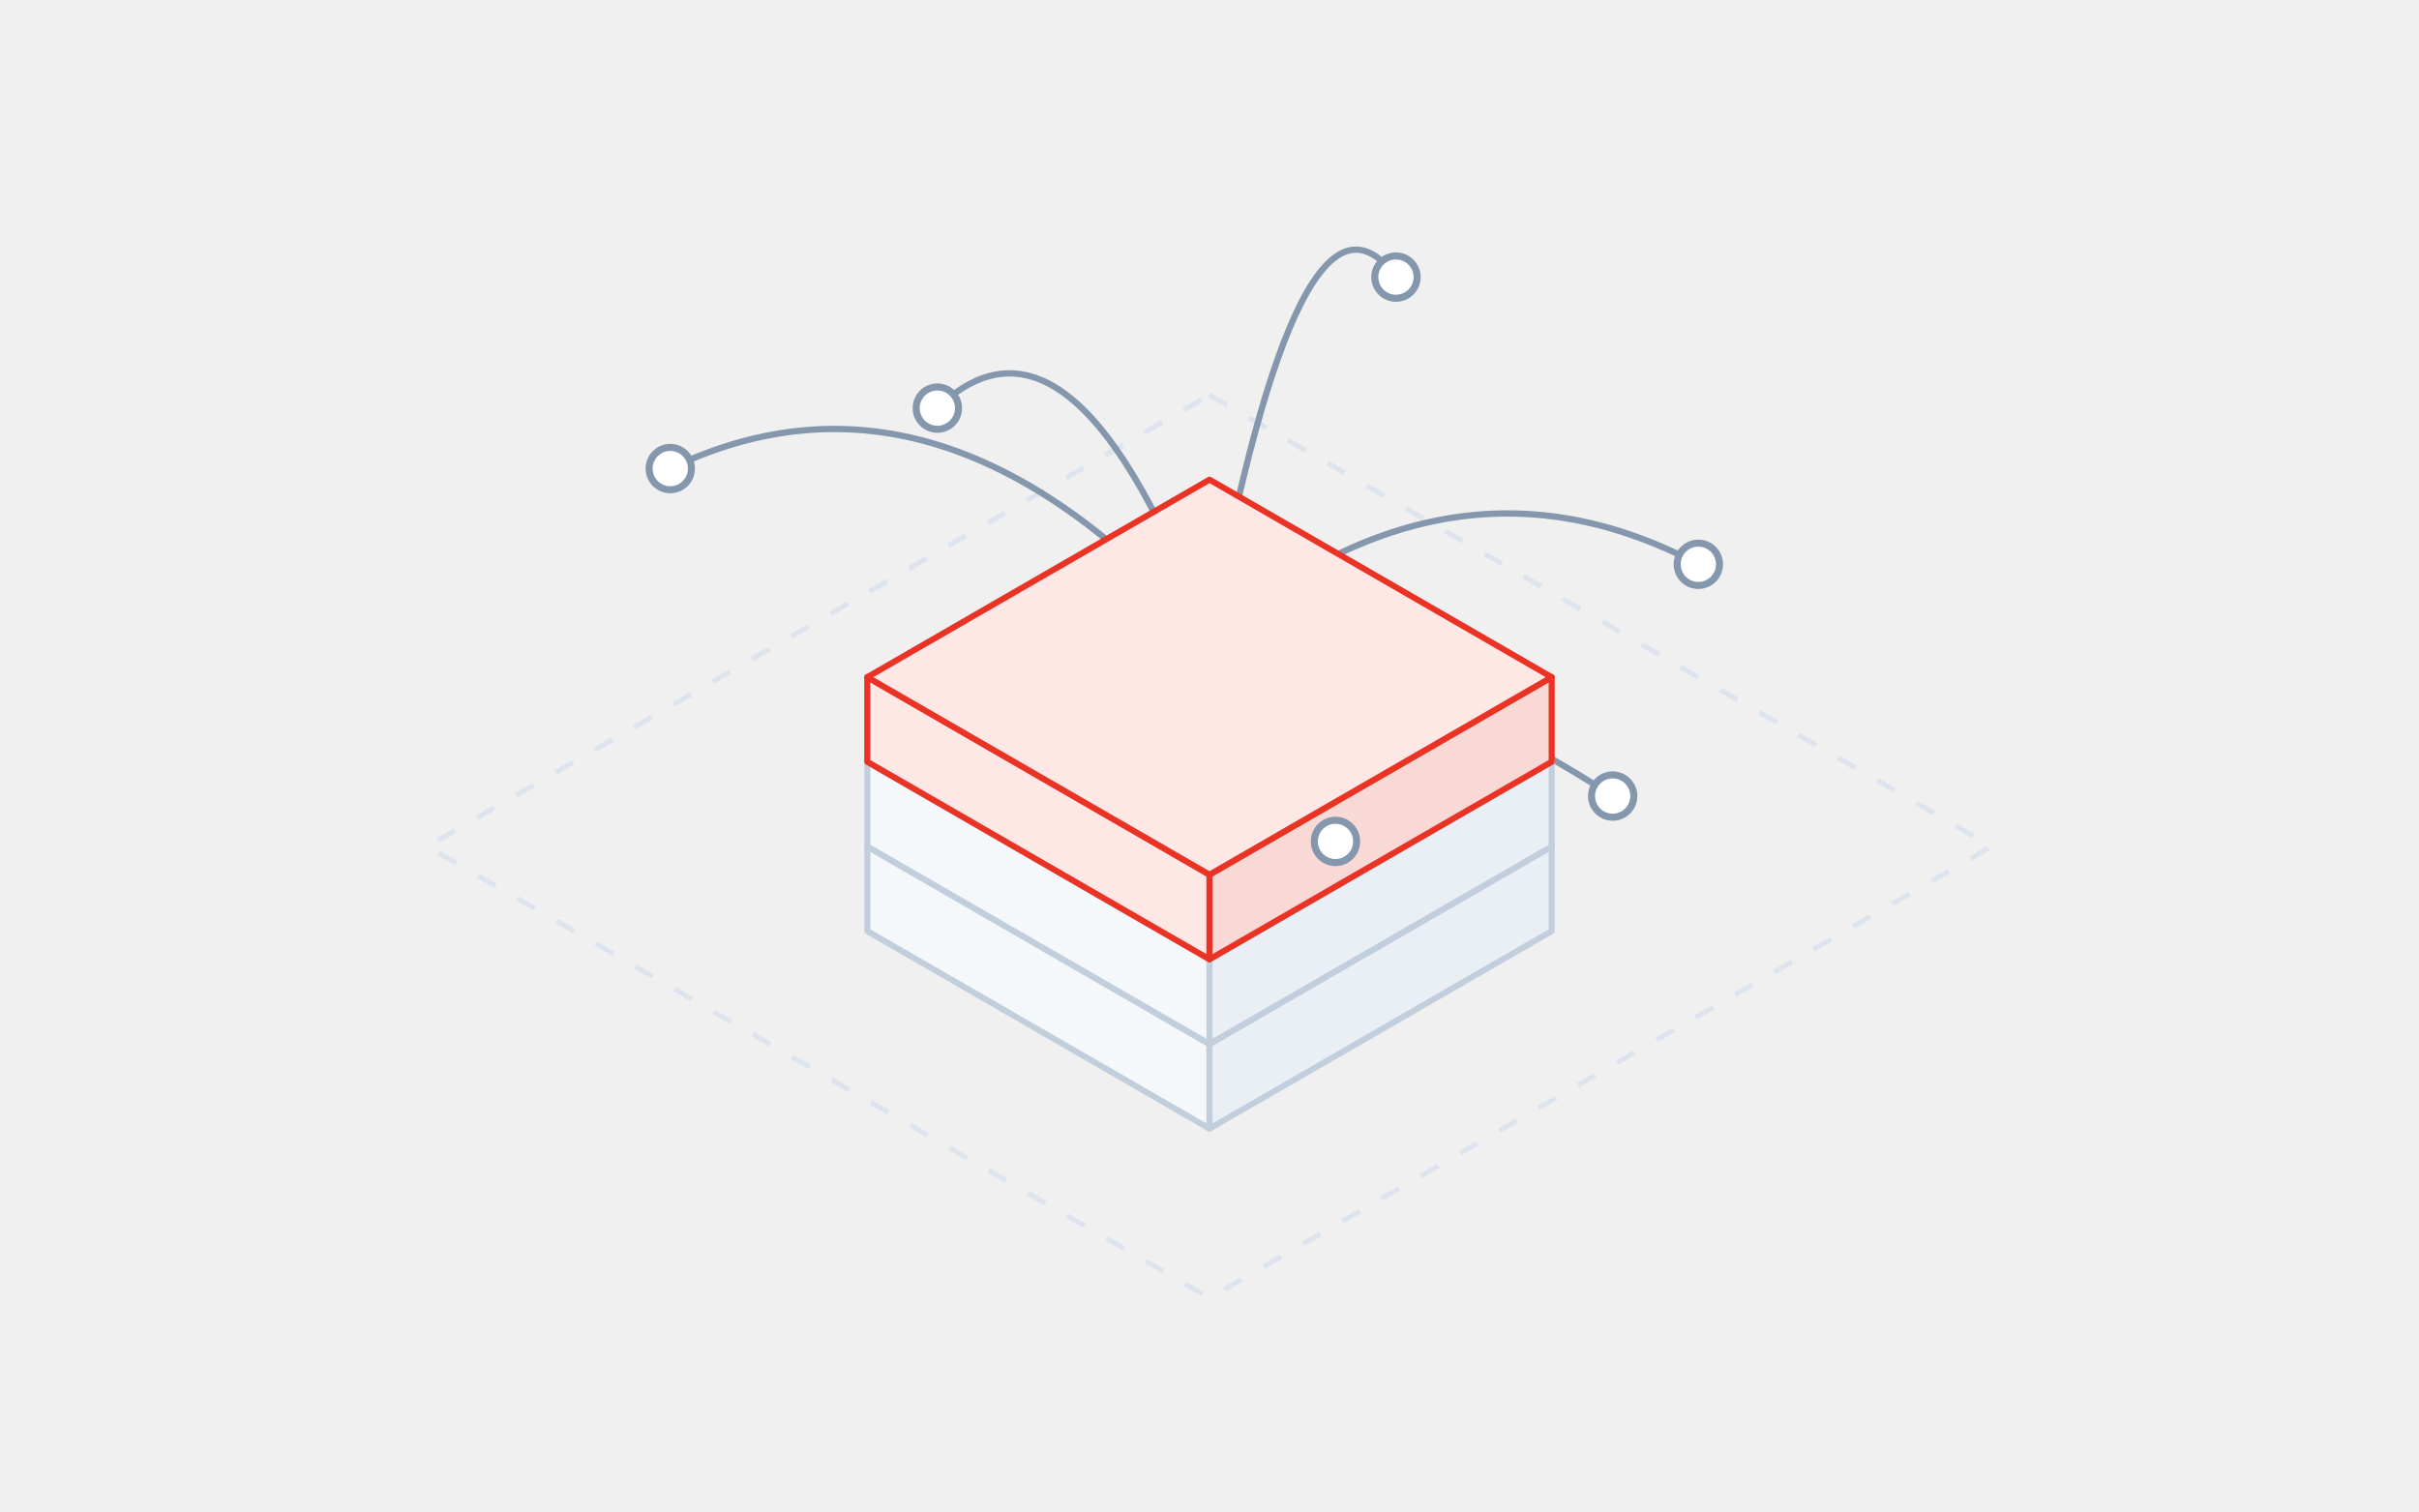
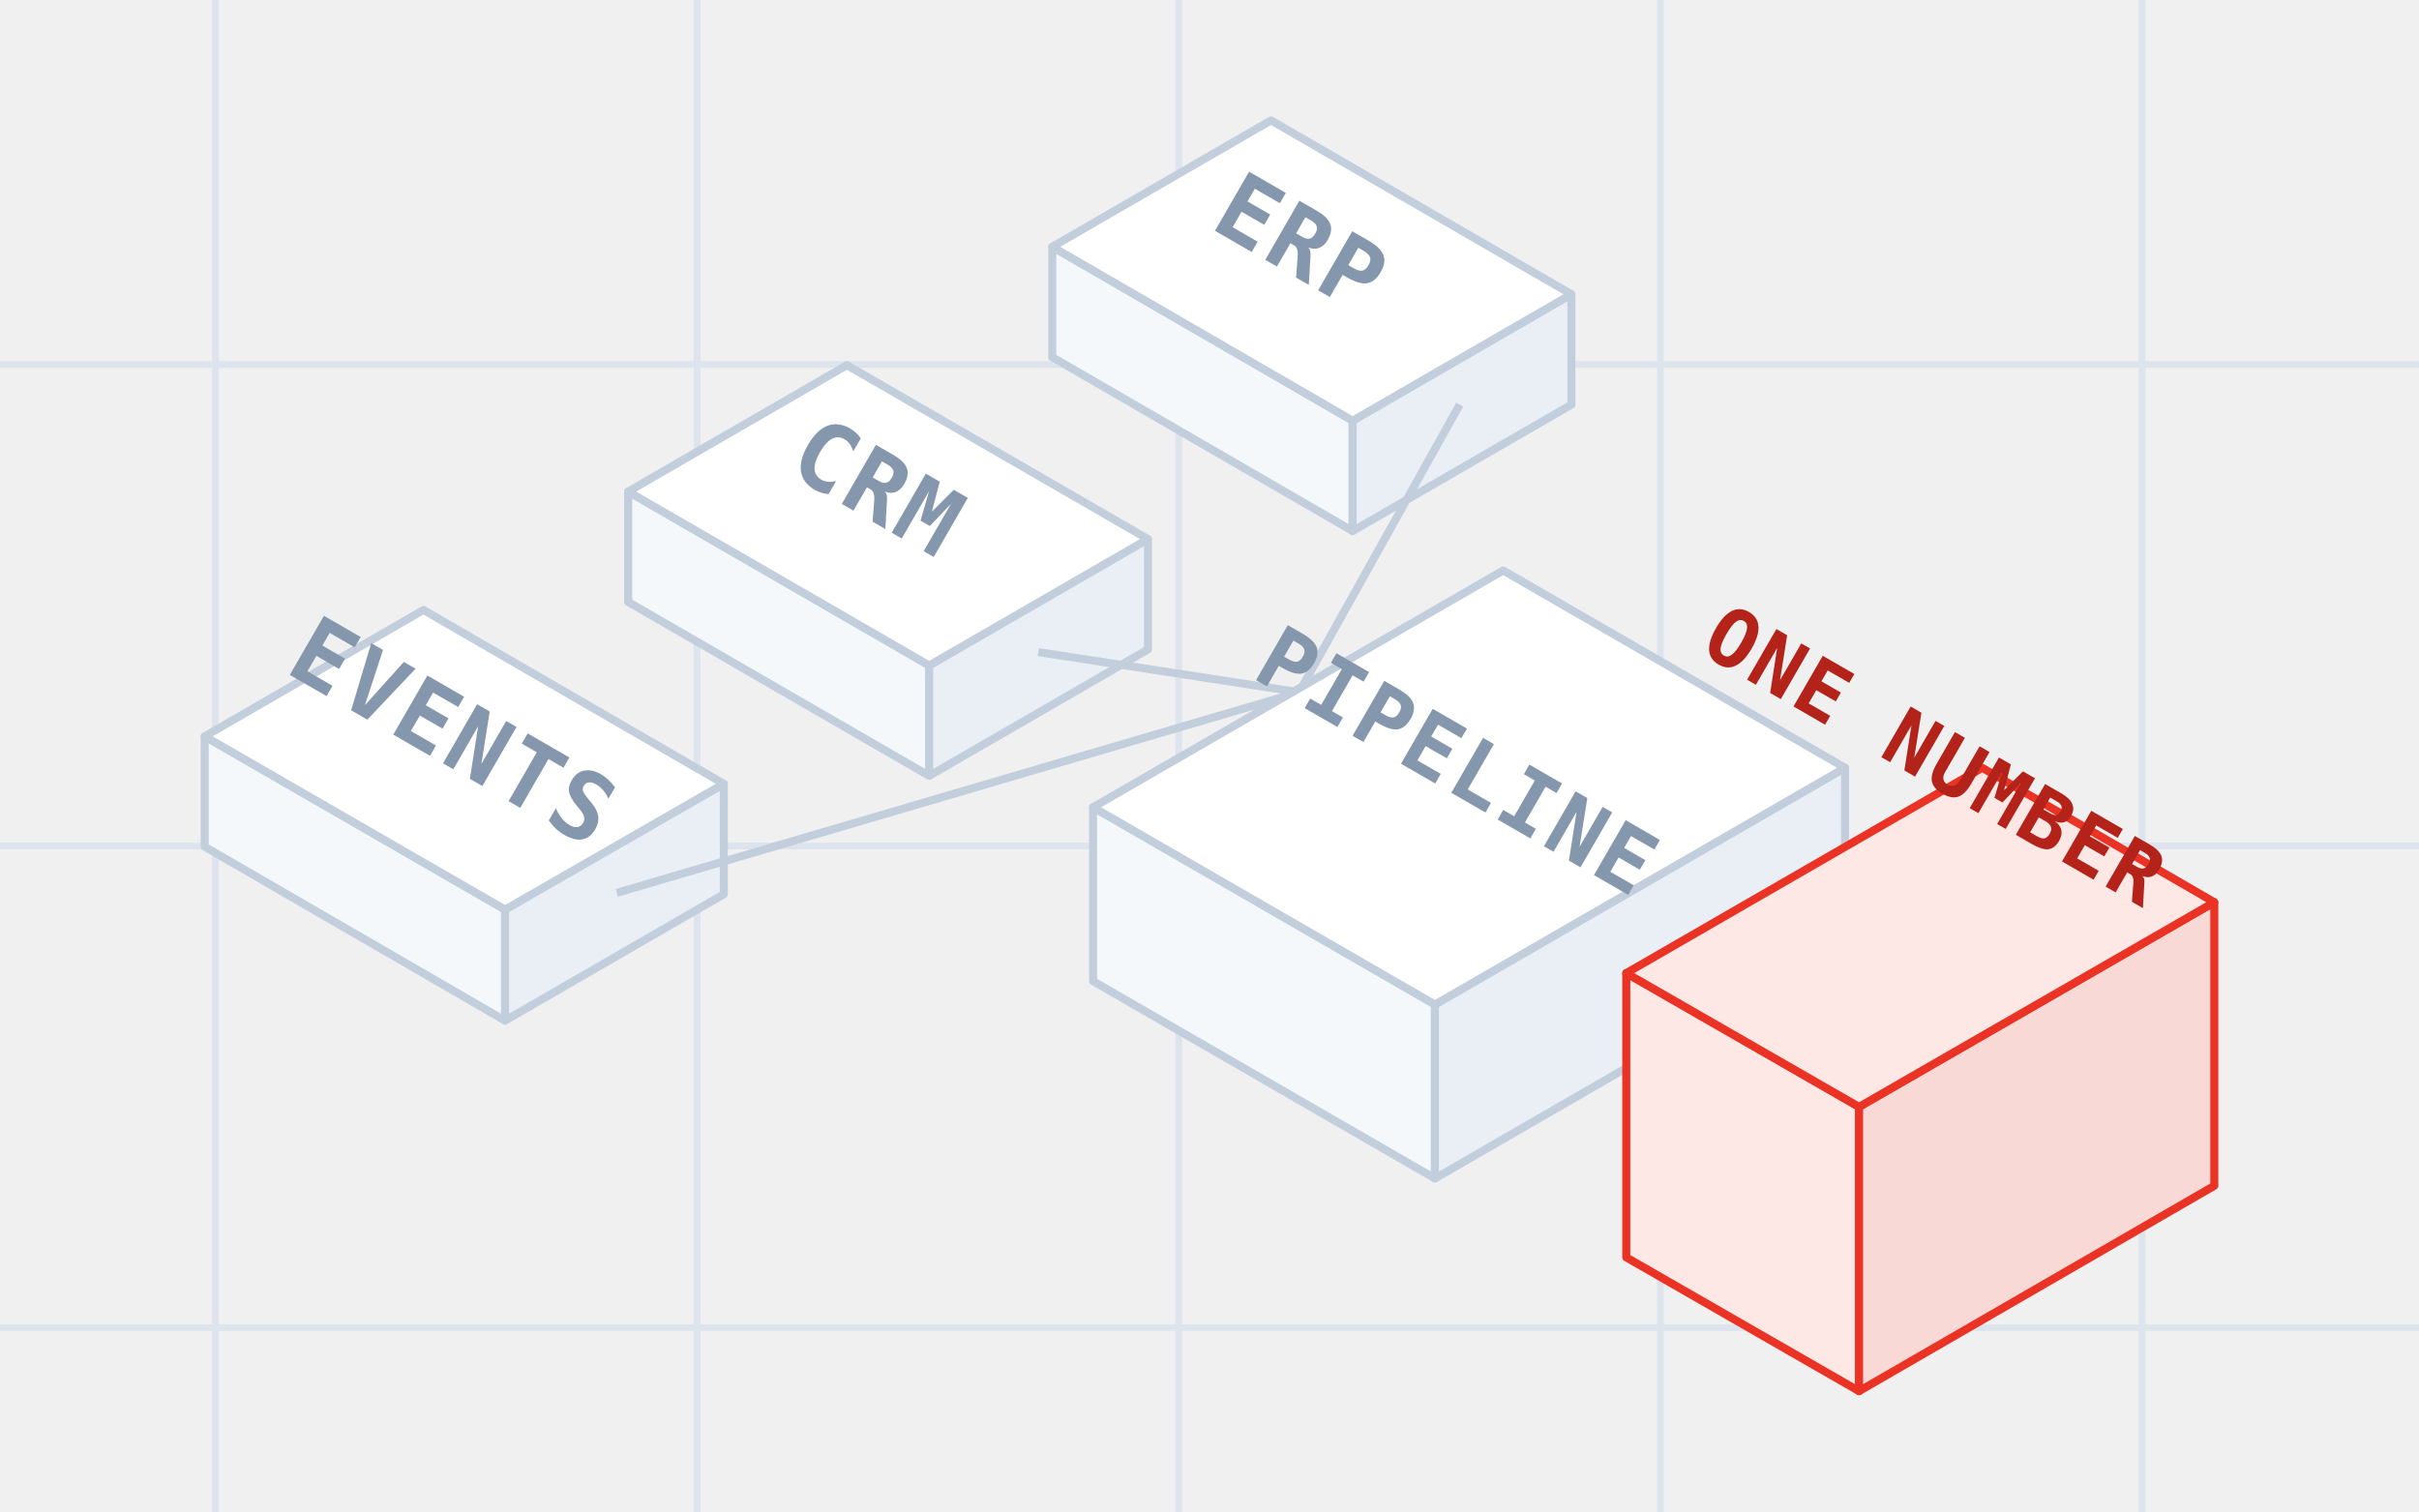
- <svg xmlns="http://www.w3.org/2000/svg" viewBox="0 0 480 300" width="480" height="300" fill="none" role="presentation">
+ <svg xmlns="http://www.w3.org/2000/svg" viewBox="39.8 17.5 361.6 226.0" width="480" height="300" fill="none" role="presentation">
  <style>
    .fl-data { animation: fl-data 6s ease-in-out infinite; transform-origin: center; }
    @keyframes fl-data { 0%,100% { transform: translateY(0) } 50% { transform: translateY(-5px) } }
    .pulse-data { animation: pulse-data 3.2s ease-in-out infinite; transform-origin: center; }
    @keyframes pulse-data { 0%,100% { opacity: .35 } 50% { opacity: 1 } }
    .draw-data { stroke-dasharray: 220; animation: draw-data 5s ease-in-out infinite; }
    @keyframes draw-data { 0% { stroke-dashoffset: 220 } 45%,100% { stroke-dashoffset: 0 } }

    @media (prefers-reduced-motion: reduce) {
      .fl-data, .pulse-data, .draw-data { animation: none; }
      .draw-data { stroke-dasharray: none; }
    }
  </style>
-   <polygon points="240.0,78.4 395.2,168.0 240.0,257.6 84.8,168.0" fill="none" stroke="#dde4ed" stroke-width="1" stroke-dasharray="4 5" />
-   <path class="draw-data" d="M186 81Q213 55 240 127" stroke="#8497ad" stroke-width="1.25" style="animation-delay:0.00s" />
-   <path class="draw-data" d="M133 93Q187 67 240 127" stroke="#8497ad" stroke-width="1.25" style="animation-delay:0.35s" />
-   <path class="draw-data" d="M277 55Q258 29 240 127" stroke="#8497ad" stroke-width="1.25" style="animation-delay:0.70s" />
-   <path class="draw-data" d="M337 112Q288 86 240 127" stroke="#8497ad" stroke-width="1.25" style="animation-delay:1.05s" />
-   <path class="draw-data" d="M320 158Q280 132 240 127" stroke="#8497ad" stroke-width="1.25" style="animation-delay:1.40s" />
-   <path class="draw-data" d="M265 167Q253 141 240 127" stroke="#8497ad" stroke-width="1.25" style="animation-delay:1.75s" />
-   <polygon points="172.1,168.0 240.0,207.2 240.0,224.0 172.1,184.8" fill="#f5f8fb" stroke="#c3cedd" stroke-width="1.2" stroke-linejoin="round" />
-   <polygon points="307.9,168.0 240.0,207.2 240.0,224.0 307.9,184.8" fill="#eaeff6" stroke="#c3cedd" stroke-width="1.2" stroke-linejoin="round" />
-   <polygon points="240.0,128.8 307.9,168.0 240.0,207.2 172.1,168.0" fill="#ffffff" stroke="#c3cedd" stroke-width="1.2" stroke-linejoin="round" />
-   <polygon points="172.1,151.2 240.0,190.4 240.0,207.2 172.1,168.0" fill="#f5f8fb" stroke="#c3cedd" stroke-width="1.2" stroke-linejoin="round" />
-   <polygon points="307.9,151.2 240.0,190.4 240.0,207.2 307.9,168.0" fill="#eaeff6" stroke="#c3cedd" stroke-width="1.2" stroke-linejoin="round" />
-   <polygon points="240.0,112.0 307.9,151.2 240.0,190.4 172.1,151.2" fill="#ffffff" stroke="#c3cedd" stroke-width="1.2" stroke-linejoin="round" />
-   <polygon points="172.1,134.4 240.0,173.6 240.0,190.4 172.1,151.2" fill="#fde8e6" stroke="#ea3324" stroke-width="1.2" stroke-linejoin="round" />
-   <polygon points="307.9,134.4 240.0,173.6 240.0,190.4 307.9,151.2" fill="#f9d9d5" stroke="#ea3324" stroke-width="1.2" stroke-linejoin="round" />
-   <polygon points="240.0,95.2 307.9,134.4 240.0,173.6 172.1,134.4" fill="#fde8e6" stroke="#ea3324" stroke-width="1.2" stroke-linejoin="round" />
-   <circle cx="186" cy="81" r="4.2" fill="#fff" stroke="#8497ad" stroke-width="1.4" />
-   <circle cx="133" cy="93" r="4.2" fill="#fff" stroke="#8497ad" stroke-width="1.4" />
-   <circle cx="277" cy="55" r="4.2" fill="#fff" stroke="#8497ad" stroke-width="1.4" />
-   <circle cx="337" cy="112" r="4.2" fill="#fff" stroke="#8497ad" stroke-width="1.4" />
-   <circle cx="320" cy="158" r="4.2" fill="#fff" stroke="#8497ad" stroke-width="1.4" />
-   <circle cx="265" cy="167" r="4.2" fill="#fff" stroke="#8497ad" stroke-width="1.4" />
+   <path d="M0 0V300" stroke="#dde4ed" stroke-width="1" />
+   <path d="M72 0V300" stroke="#dde4ed" stroke-width="1" />
+   <path d="M144 0V300" stroke="#dde4ed" stroke-width="1" />
+   <path d="M216 0V300" stroke="#dde4ed" stroke-width="1" />
+   <path d="M288 0V300" stroke="#dde4ed" stroke-width="1" />
+   <path d="M360 0V300" stroke="#dde4ed" stroke-width="1" />
+   <path d="M432 0V300" stroke="#dde4ed" stroke-width="1" />
+   <path d="M0 0H480" stroke="#dde4ed" stroke-width="1" />
+   <path d="M0 72H480" stroke="#dde4ed" stroke-width="1" />
+   <path d="M0 144H480" stroke="#dde4ed" stroke-width="1" />
+   <path d="M0 216H480" stroke="#dde4ed" stroke-width="1" />
+   <path d="M0 288H480" stroke="#dde4ed" stroke-width="1" />
+   <polygon points="197.1,54.4 242.0,80.4 242.0,96.9 197.1,70.9" fill="#f5f8fb" stroke="#c3cedd" stroke-width="1.2" stroke-linejoin="round" />
+   <polygon points="274.7,61.5 242.0,80.4 242.0,96.9 274.7,78.0" fill="#eaeff6" stroke="#c3cedd" stroke-width="1.2" stroke-linejoin="round" />
+   <polygon points="229.8,35.5 274.7,61.5 242.0,80.4 197.1,54.4" fill="#ffffff" stroke="#c3cedd" stroke-width="1.2" stroke-linejoin="round" />
+   <g transform="translate(231.8,58.0) rotate(30)">
+     <text x="0" y="0" font-family="ui-monospace,SFMono-Regular,Menlo,monospace" font-size="14" font-weight="600" fill="#8497ad" text-anchor="middle" letter-spacing="0.5">ERP</text>
+   </g>
+   <path class="draw-data" d="M258 78L234 121" stroke="#c3cedd" stroke-width="1.2" style="animation-delay:0.0s" />
+   <polygon points="133.7,91.0 178.7,117.0 178.7,133.5 133.7,107.5" fill="#f5f8fb" stroke="#c3cedd" stroke-width="1.2" stroke-linejoin="round" />
+   <polygon points="211.4,98.1 178.7,117.0 178.7,133.5 211.4,114.6" fill="#eaeff6" stroke="#c3cedd" stroke-width="1.2" stroke-linejoin="round" />
+   <polygon points="166.4,72.1 211.4,98.1 178.7,117.0 133.7,91.0" fill="#ffffff" stroke="#c3cedd" stroke-width="1.2" stroke-linejoin="round" />
+   <g transform="translate(168.5,94.5) rotate(30)">
+     <text x="0" y="0" font-family="ui-monospace,SFMono-Regular,Menlo,monospace" font-size="14" font-weight="600" fill="#8497ad" text-anchor="middle" letter-spacing="0.5">CRM</text>
+   </g>
+   <path class="draw-data" d="M195 115L234 121" stroke="#c3cedd" stroke-width="1.2" style="animation-delay:0.3s" />
+   <polygon points="70.4,127.6 115.3,153.5 115.3,170.1 70.4,144.1" fill="#f5f8fb" stroke="#c3cedd" stroke-width="1.2" stroke-linejoin="round" />
+   <polygon points="148.0,134.7 115.3,153.5 115.3,170.1 148.0,151.2" fill="#eaeff6" stroke="#c3cedd" stroke-width="1.2" stroke-linejoin="round" />
+   <polygon points="103.1,108.7 148.0,134.7 115.3,153.5 70.4,127.6" fill="#ffffff" stroke="#c3cedd" stroke-width="1.2" stroke-linejoin="round" />
+   <g transform="translate(105.1,131.1) rotate(30)">
+     <text x="0" y="0" font-family="ui-monospace,SFMono-Regular,Menlo,monospace" font-size="14" font-weight="600" fill="#8497ad" text-anchor="middle" letter-spacing="0.5">EVENTS</text>
+   </g>
+   <path class="draw-data" d="M132 151L234 121" stroke="#c3cedd" stroke-width="1.2" style="animation-delay:0.6s" />
+   <polygon points="203.2,138.2 254.3,167.7 254.3,193.7 203.2,164.2" fill="#f5f8fb" stroke="#c3cedd" stroke-width="1.2" stroke-linejoin="round" />
+   <polygon points="315.6,132.3 254.3,167.7 254.3,193.7 315.6,158.3" fill="#eaeff6" stroke="#c3cedd" stroke-width="1.2" stroke-linejoin="round" />
+   <polygon points="264.5,102.8 315.6,132.3 254.3,167.7 203.2,138.2" fill="#ffffff" stroke="#c3cedd" stroke-width="1.2" stroke-linejoin="round" />
+   <g transform="translate(255.3,135.2) rotate(30)">
+     <text x="0" y="0" font-family="ui-monospace,SFMono-Regular,Menlo,monospace" font-size="13" font-weight="600" fill="#8497ad" text-anchor="middle" letter-spacing="0.5">PIPELINE</text>
+   </g>
+   <path d="M285 162L309 164" stroke="#ea3324" stroke-width="1.5" />
+   <polygon points="282.9,163.0 317.7,183.0 317.7,225.5 282.9,205.5" fill="#fde8e6" stroke="#ea3324" stroke-width="1.2" stroke-linejoin="round" />
+   <polygon points="370.8,152.4 317.7,183.0 317.7,225.5 370.8,194.8" fill="#f9d9d5" stroke="#ea3324" stroke-width="1.2" stroke-linejoin="round" />
+   <polygon points="336.1,132.3 370.8,152.4 317.7,183.0 282.9,163.0" fill="#fde8e6" stroke="#ea3324" stroke-width="1.2" stroke-linejoin="round" />
+   <g transform="translate(326.9,134.1) rotate(30)">
+     <text x="0" y="0" font-family="ui-monospace,SFMono-Regular,Menlo,monospace" font-size="12" font-weight="600" fill="#b3231a" text-anchor="middle" letter-spacing="0.5">ONE NUMBER</text>
+   </g>
</svg>
